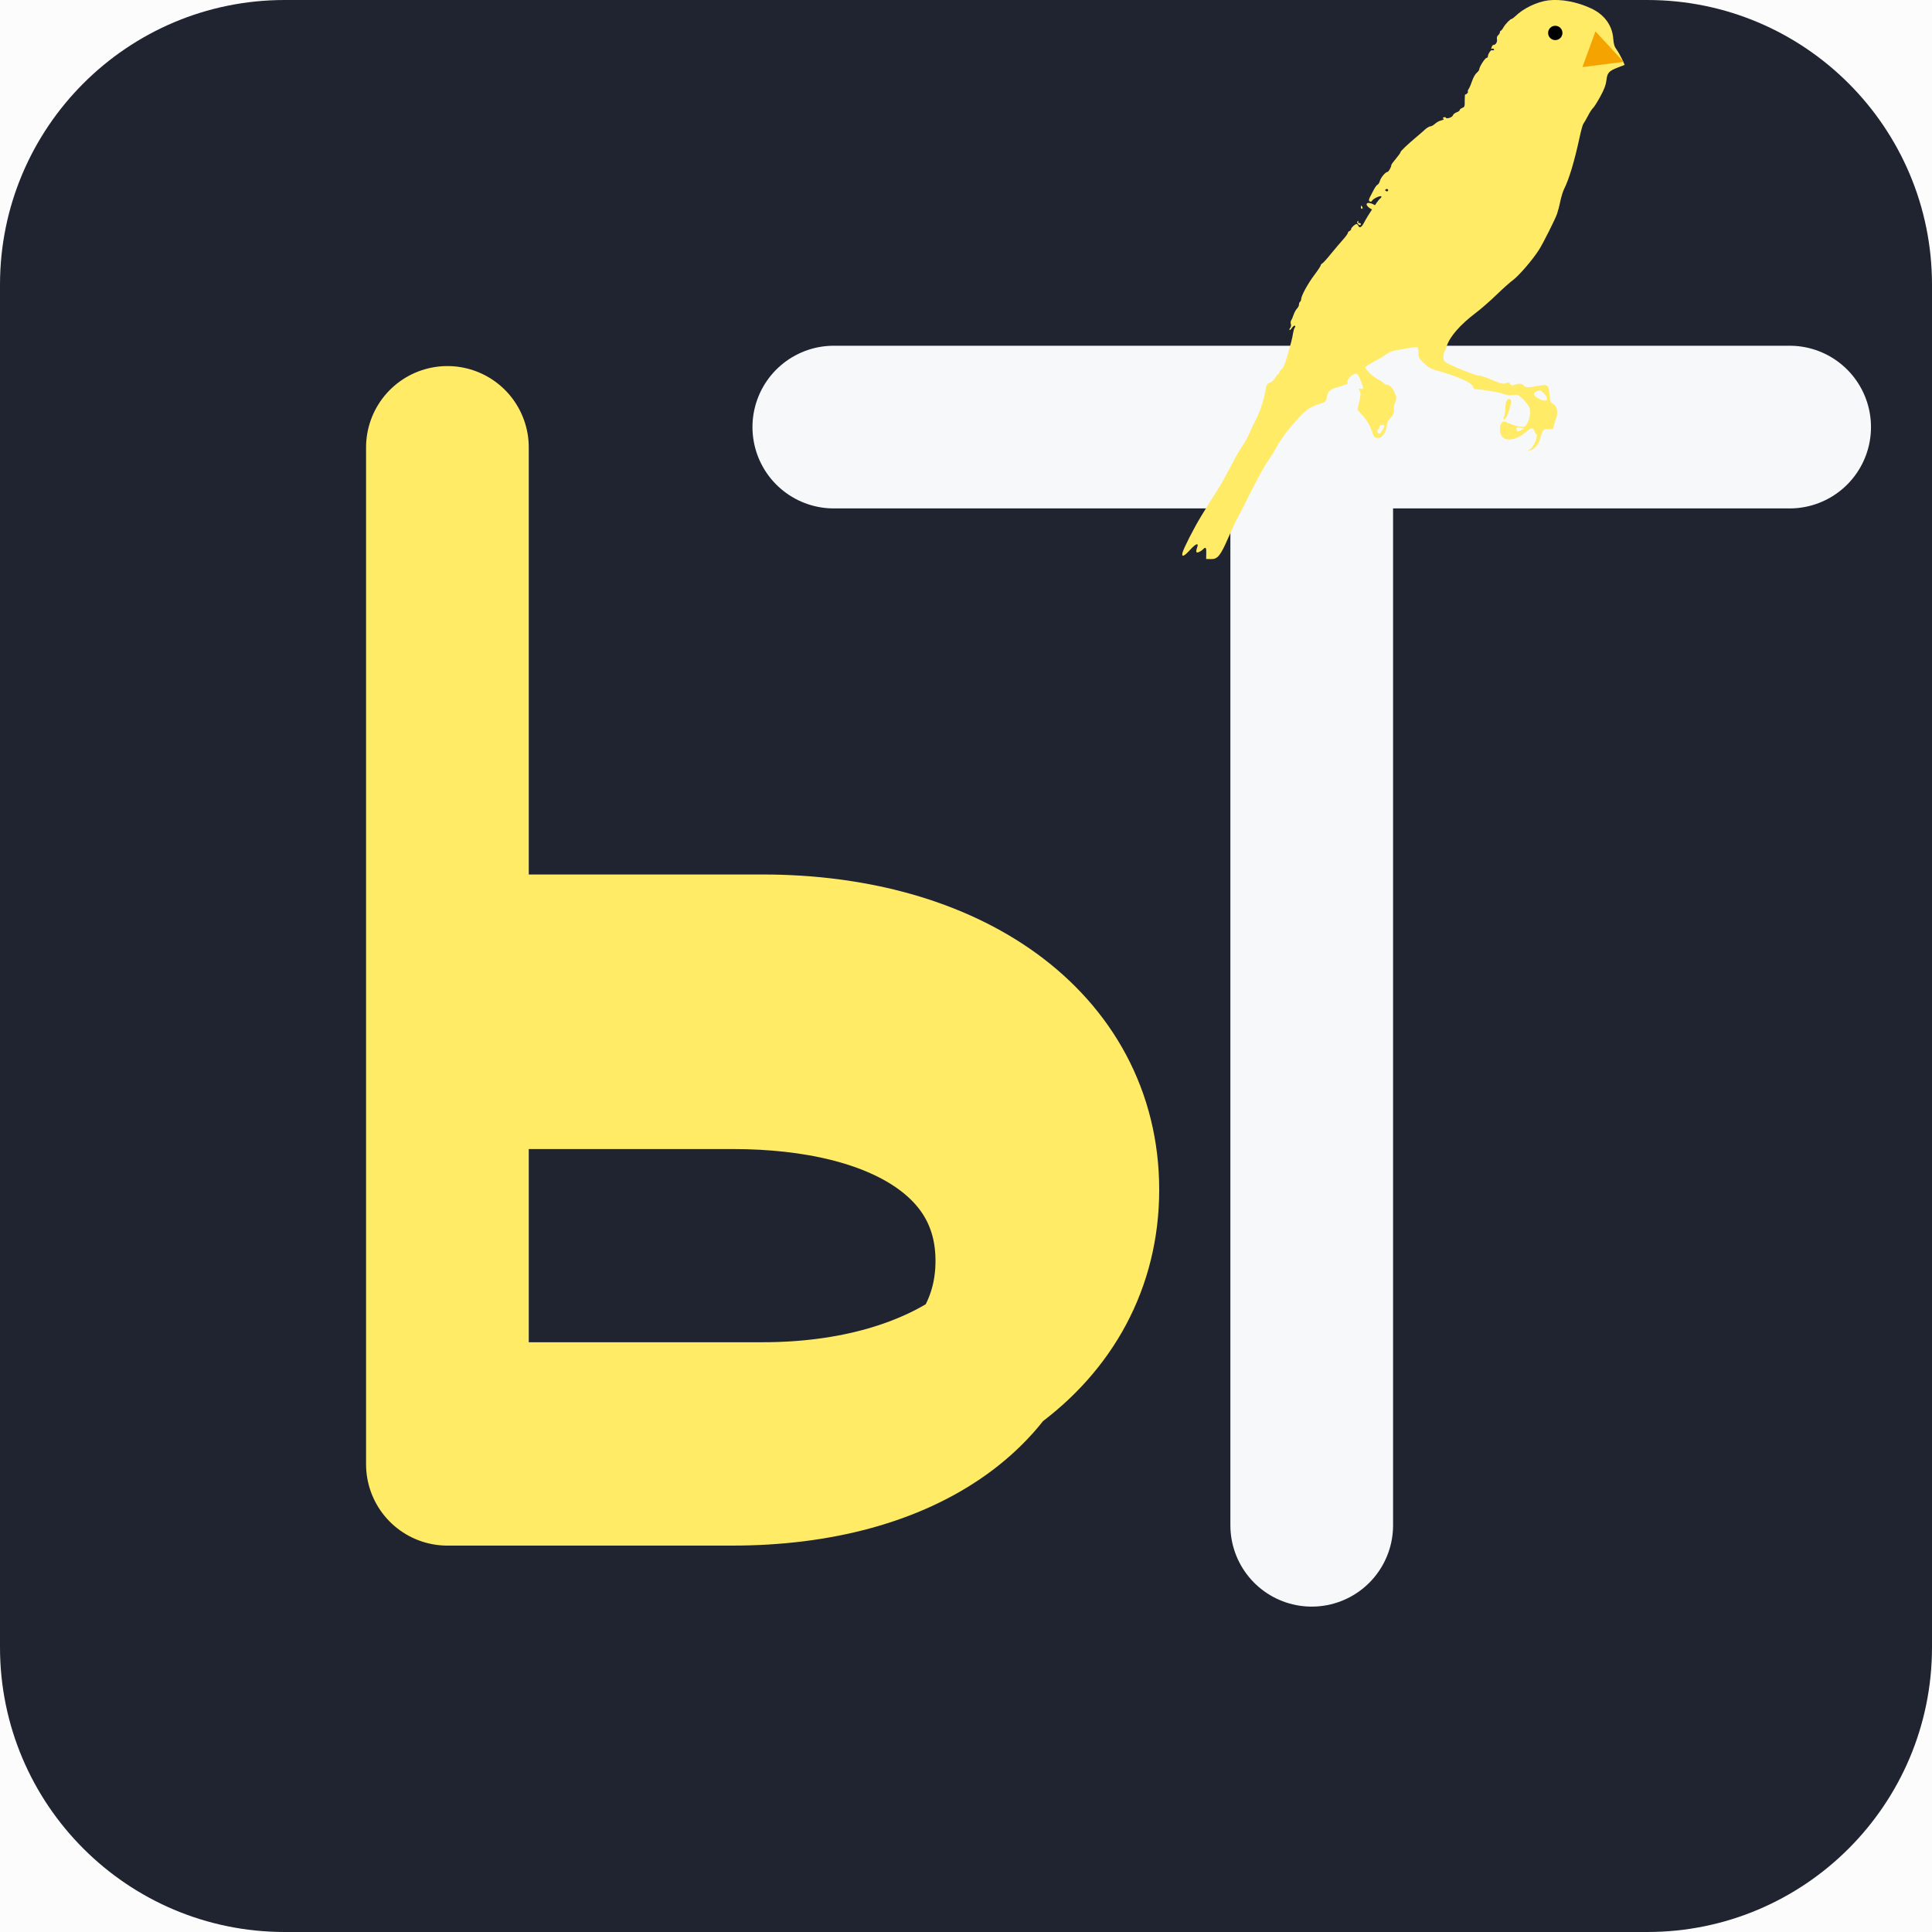
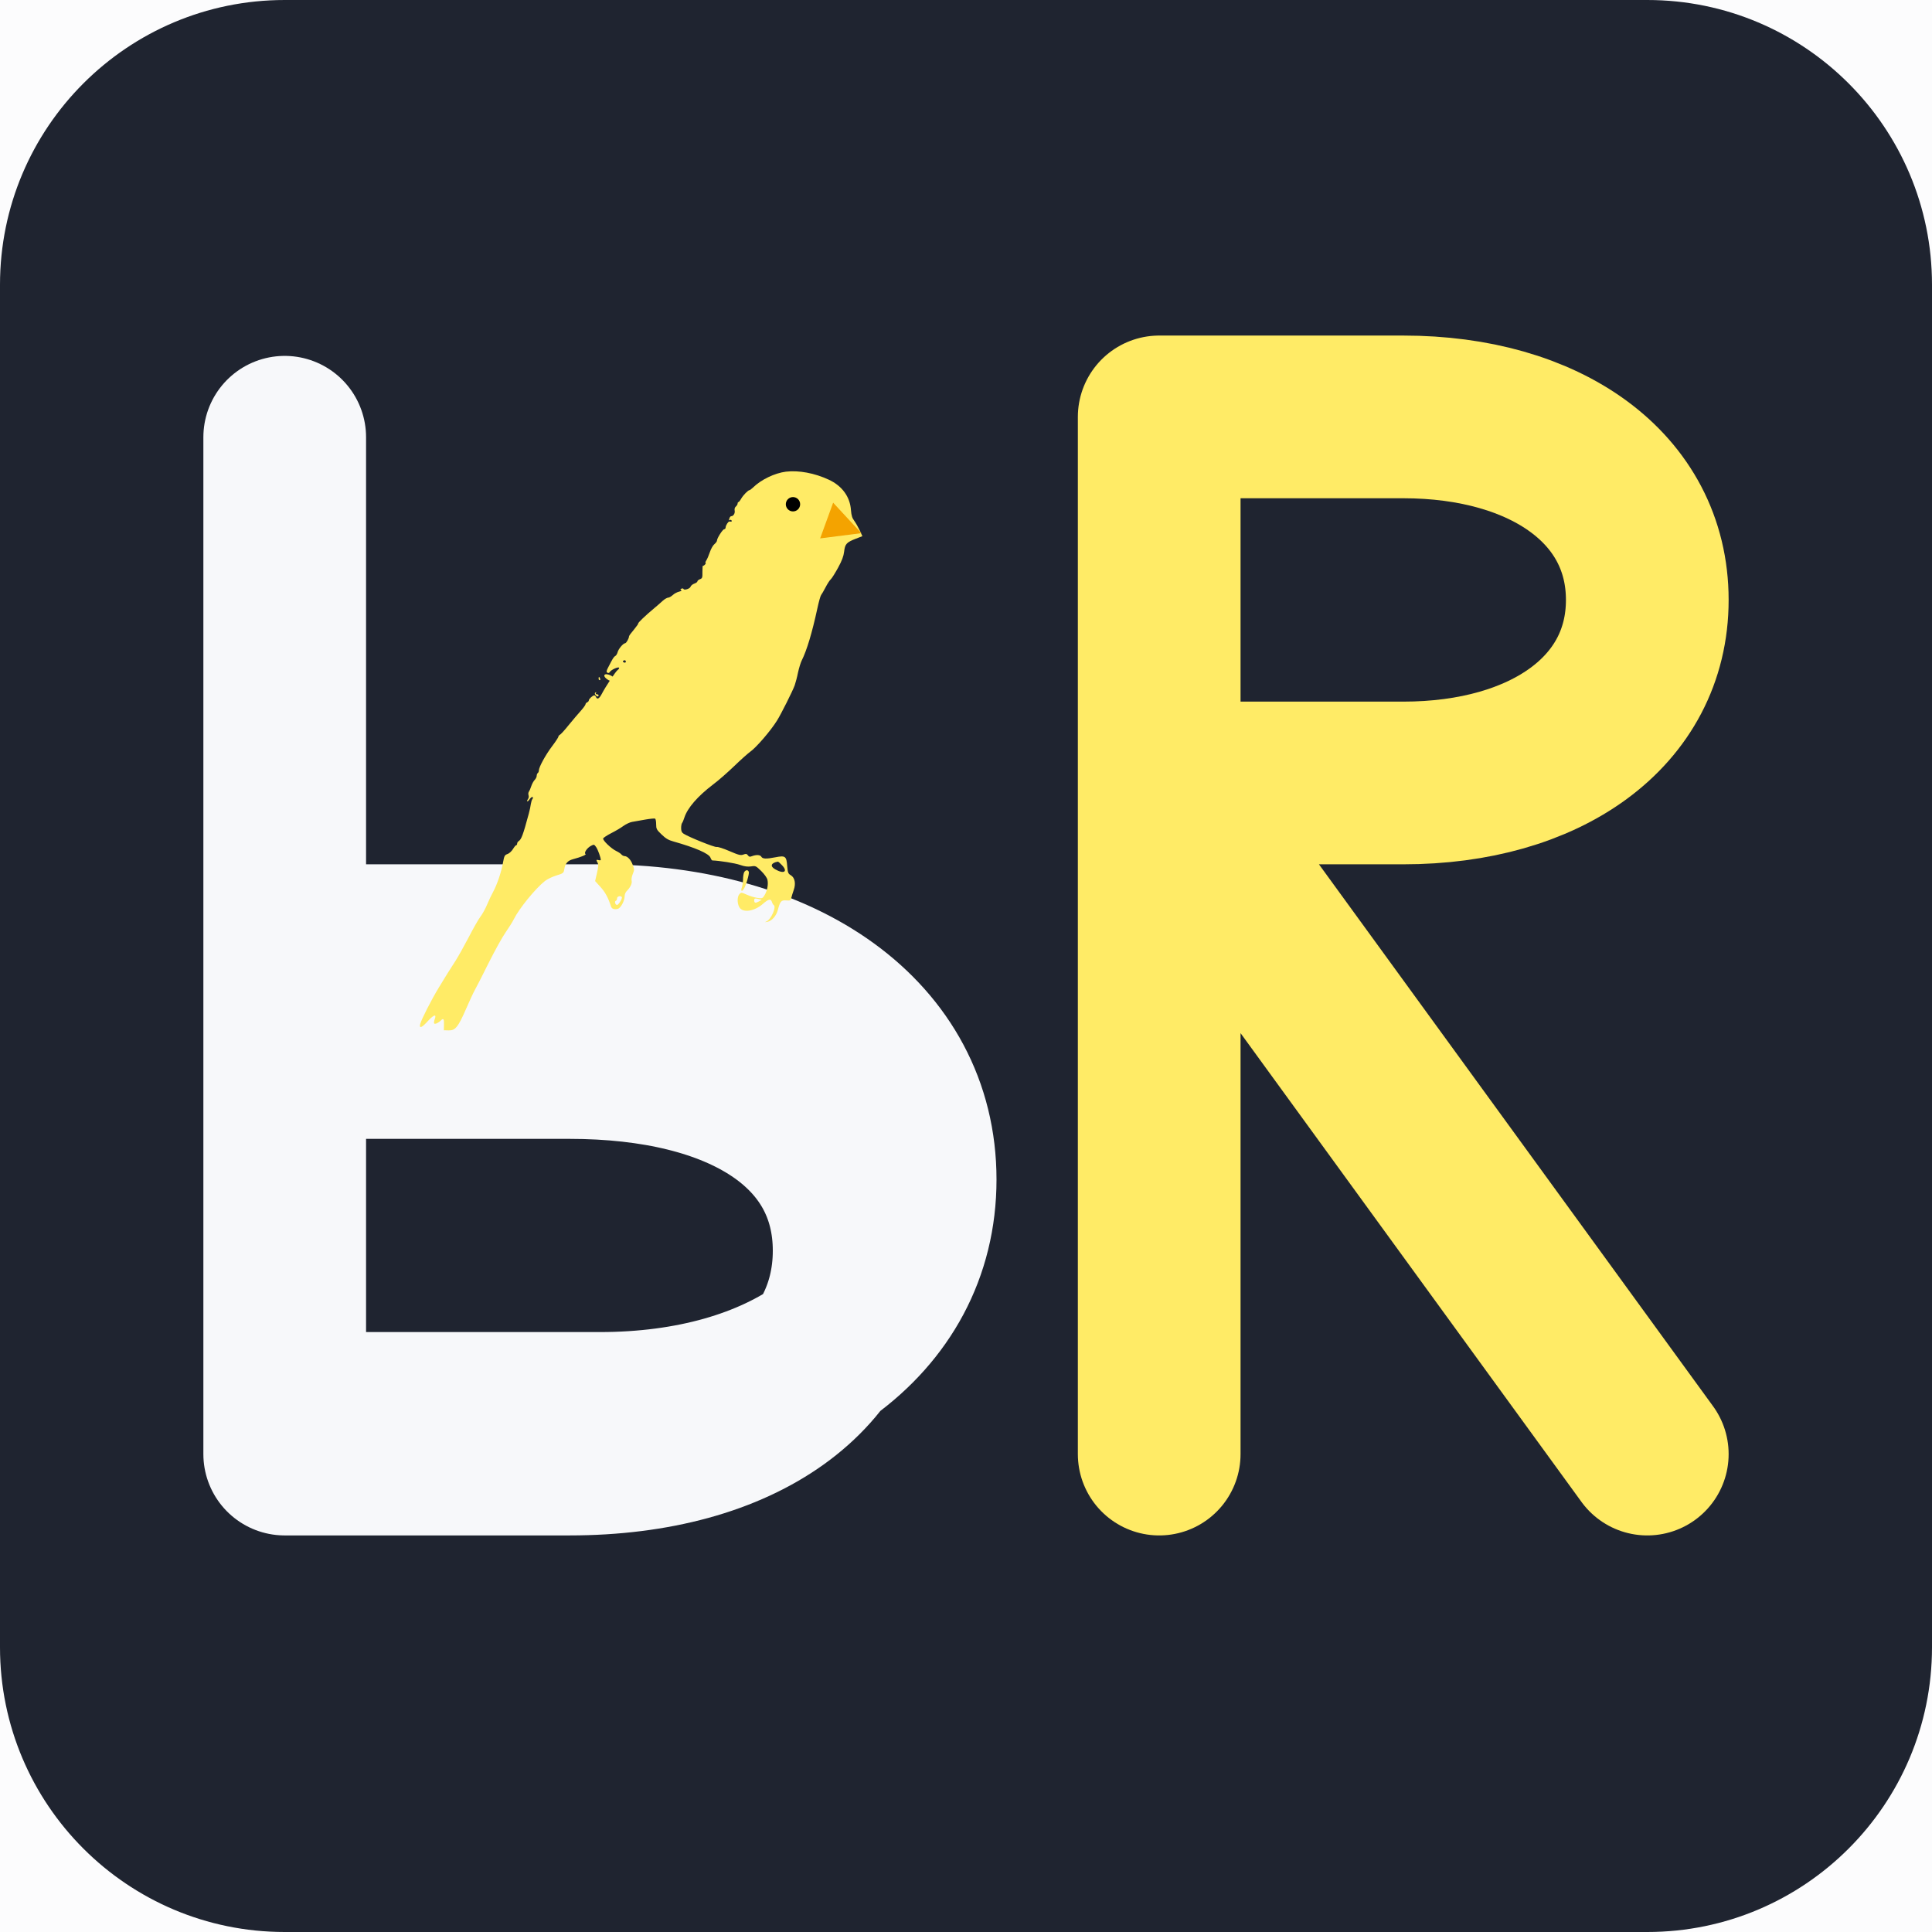
<svg xmlns="http://www.w3.org/2000/svg" width="190" height="190" viewBox="74 66 190 190" role="img" aria-labelledby="title desc">
  <rect width="320" height="320" fill="#FCFCFD" />
  <rect x="74" y="66" width="190" height="190" rx="28" fill="#1F2430" />
-   <path d="M118 110v100h28c17 0 28-8 28-20s-11-19-28-19h-28M118 160h31c18 0 31 9 31 23s-13 23-31 23h-31" fill="none" stroke="#FFEB66" stroke-width="16" stroke-linecap="round" stroke-linejoin="round" />
-   <path d="M156 108h94M203 108v108" fill="none" stroke="#F7F8FA" stroke-width="16" stroke-linecap="round" />
-   <g aria-label="canary accent" transform="translate(190.267,66) scale(0.1067961)">
+   <g transform="translate(-16,-1)">
+     <path d="M118 110v100h28c17 0 28-8 28-20s-11-19-28-19h-28M118 160h31c18 0 31 9 31 23s-13 23-31 23h-31" fill="none" stroke="#F7F8FA" stroke-width="16" stroke-linecap="round" stroke-linejoin="round" />
+     <path d="M204 108v102M204 108h24c14 0 24 7 24 18s-10 18-24 18h-24M204 144l48 66" fill="none" stroke="#FFEB66" stroke-width="16" stroke-linecap="round" stroke-linejoin="round" />
+   </g>
+   <g aria-label="canary accent" transform="translate(115.3,112.35) scale(0.1067961)">
    <g transform="translate(-11.49721,526.3333) scale(0.1,-0.1)" fill="#FFEB66" stroke="none">
      <path d="M3485 5260 c-103 -13 -229 -73 -304 -147 -13 -12 -27 -23 -31 -23 -13 0 -57 -45 -76 -77 -10 -18 -22 -33 -26 -33 -4 0 -8 -6 -8 -14 0 -7 -7 -19 -16 -27 -10 -8 -14 -22 -11 -38 5 -24 -12 -51 -31 -51 -6 0 -13 -7 -16 -16 -8 -22 -8 -26 3 -19 5 3 12 1 16 -5 5 -9 -1 -12 -21 -9 -10 1 -33 -35 -34 -53 0 -10 -6 -18 -13 -18 -14 0 -67 -83 -67 -105 0 -7 -11 -22 -23 -32 -13 -10 -32 -43 -42 -73 -10 -30 -25 -65 -33 -77 -8 -13 -11 -23 -7 -23 4 0 2 -7 -5 -15 -7 -8 -15 -13 -19 -11 -3 2 -5 -23 -5 -56 1 -54 -1 -60 -22 -68 -13 -5 -24 -14 -24 -20 0 -6 -13 -16 -29 -21 -16 -6 -31 -18 -34 -28 -5 -19 -60 -36 -65 -21 -2 5 -10 6 -18 3 -12 -4 -13 -8 -4 -13 8 -5 1 -10 -19 -15 -18 -4 -44 -18 -58 -31 -14 -13 -33 -24 -42 -24 -9 0 -31 -12 -48 -27 -17 -16 -52 -46 -78 -68 -83 -69 -155 -138 -150 -143 2 -2 -16 -28 -40 -57 -25 -29 -45 -56 -45 -62 0 -18 -25 -63 -36 -63 -17 0 -62 -53 -69 -83 -4 -15 -14 -31 -22 -35 -15 -9 -23 -23 -63 -101 -19 -35 -20 -45 -9 -52 9 -5 17 -3 22 6 10 19 76 50 85 40 4 -3 -1 -13 -11 -20 -20 -14 -112 -153 -148 -222 -23 -44 -42 -54 -53 -28 -3 8 -10 15 -16 15 -14 0 -50 -33 -50 -46 0 -7 -7 -14 -15 -18 -8 -3 -15 -11 -15 -17 0 -7 -19 -33 -42 -59 -24 -26 -74 -86 -113 -133 -38 -48 -76 -89 -83 -91 -6 -3 -12 -10 -12 -16 0 -6 -26 -46 -58 -88 -61 -81 -122 -193 -122 -223 0 -10 -5 -21 -10 -24 -5 -3 -10 -15 -10 -26 0 -10 -8 -27 -19 -38 -10 -10 -24 -36 -31 -57 -7 -22 -17 -44 -22 -51 -5 -7 -7 -21 -3 -33 4 -12 1 -27 -6 -36 -6 -8 -9 -17 -6 -20 3 -3 13 6 22 20 10 14 21 23 27 20 5 -4 5 -11 -1 -18 -6 -7 -12 -28 -15 -47 -2 -19 -11 -59 -19 -89 -54 -200 -68 -236 -94 -253 -7 -4 -13 -15 -13 -22 0 -8 -4 -15 -9 -15 -5 0 -18 -16 -30 -36 -12 -19 -34 -40 -50 -45 -26 -9 -30 -17 -41 -77 -14 -84 -54 -202 -89 -267 -15 -27 -41 -81 -57 -120 -16 -38 -44 -90 -63 -114 -18 -24 -67 -110 -108 -190 -42 -80 -96 -177 -121 -216 -66 -102 -76 -119 -153 -245 -70 -115 -161 -295 -172 -337 -10 -44 15 -34 70 27 57 62 84 69 63 16 -5 -15 -8 -32 -4 -37 6 -10 40 5 62 28 23 23 30 14 28 -39 l-1 -52 44 -1 c61 -2 87 30 157 190 31 71 69 155 86 185 17 30 75 144 129 253 55 109 123 233 153 275 29 42 64 97 76 122 49 98 197 280 285 350 21 17 69 40 105 51 65 20 68 22 74 57 8 53 31 80 79 93 82 22 128 42 116 49 -16 10 16 57 52 75 26 14 29 13 47 -13 16 -24 42 -95 42 -117 0 -4 -9 -5 -20 -2 -23 6 -24 3 -9 -25 9 -16 7 -38 -6 -94 l-17 -74 49 -54 c43 -47 71 -98 97 -179 7 -23 29 -31 62 -23 28 7 63 72 64 118 0 15 8 35 18 45 34 34 53 72 46 97 -3 13 2 41 11 62 15 36 15 42 -1 84 -17 47 -48 79 -75 80 -9 0 -22 7 -29 15 -7 9 -29 23 -48 32 -46 22 -125 98 -120 115 2 7 35 29 74 49 38 19 89 49 113 67 24 17 60 34 80 37 20 3 73 13 119 21 45 8 87 12 92 9 6 -3 10 -27 10 -52 0 -42 4 -50 50 -94 38 -37 64 -52 108 -64 202 -57 327 -111 342 -149 5 -14 13 -26 17 -26 64 -2 211 -25 255 -41 42 -15 70 -18 102 -14 42 7 45 5 94 -43 29 -29 53 -62 57 -81 9 -42 -2 -100 -26 -140 -19 -31 -21 -32 -67 -26 -26 4 -70 17 -98 30 -50 22 -52 22 -68 4 -20 -24 -21 -81 -1 -118 29 -56 137 -42 218 29 51 45 73 50 83 18 4 -13 11 -26 17 -29 26 -17 -24 -131 -66 -150 -19 -8 -18 -9 8 -4 40 8 81 54 95 107 22 83 31 93 77 90 39 -3 43 -1 48 25 4 15 13 47 22 71 21 59 10 113 -26 135 -25 15 -29 23 -34 83 -7 94 -17 101 -109 83 -86 -17 -119 -15 -130 6 -10 17 -45 19 -84 5 -21 -9 -29 -7 -39 7 -11 15 -18 16 -42 7 -25 -9 -42 -5 -128 32 -55 24 -108 41 -118 38 -17 -5 -254 90 -304 122 -17 11 -23 24 -23 52 0 21 4 42 9 47 5 6 14 28 21 50 29 89 122 196 265 305 50 37 137 114 195 170 58 56 123 114 145 130 55 38 189 193 248 288 36 57 145 274 163 325 8 23 22 75 30 116 9 41 24 91 34 111 47 94 95 252 145 483 13 60 28 114 34 121 5 6 24 38 41 71 17 33 39 67 49 75 9 8 39 56 66 105 36 66 51 106 56 149 8 70 22 85 106 118 l62 24 -25 55 c-14 29 -37 69 -50 87 -19 25 -26 48 -30 97 -8 123 -81 224 -204 281 -131 61 -276 88 -395 74z m-1478 -1757 c-3 -3 -11 -2 -17 2 -9 6 -9 10 1 16 14 8 27 -7 16 -18z m1441 -1866 c59 -61 18 -85 -63 -38 -49 28 -37 59 26 70 3 1 20 -14 37 -32z m-1474 -295 c7 -11 -31 -72 -44 -72 -16 0 -26 33 -12 38 7 2 12 12 12 23 0 19 34 28 44 11z m1265 -19 l23 -6 -23 -13 c-34 -19 -45 -17 -46 6 -2 21 7 24 46 13z" />
      <path d="M1760 3355 c0 -8 4 -15 10 -15 5 0 7 7 4 15 -4 8 -8 15 -10 15 -2 0 -4 -7 -4 -15z" />
      <path d="M1727 3223 c-8 -7 11 -33 24 -33 5 0 9 5 9 10 0 6 -7 10 -16 10 -8 0 -12 5 -9 10 7 11 2 13 -8 3z" />
      <ellipse cx="2040" cy="3185" rx="155" ry="70" fill="#FFEB66" transform="rotate(-25 2040 3185)" />
      <ellipse cx="1865" cy="3360" rx="58" ry="24" fill="#FFEB66" transform="rotate(-28 1865 3360)" />
      <circle cx="3550" cy="4960" r="66" fill="#000000" />
      <polygon points="3860,4985 4200,4810 3860,4635" fill="#F4A300" transform="rotate(-20 3860 4810)" />
      <path d="M3100 1571 c-5 -11 -10 -40 -10 -65 0 -24 -5 -57 -10 -72 -13 -33 -3 -46 15 -20 20 27 55 144 48 161 -7 21 -30 19 -43 -4z" />
    </g>
  </g>
</svg>
